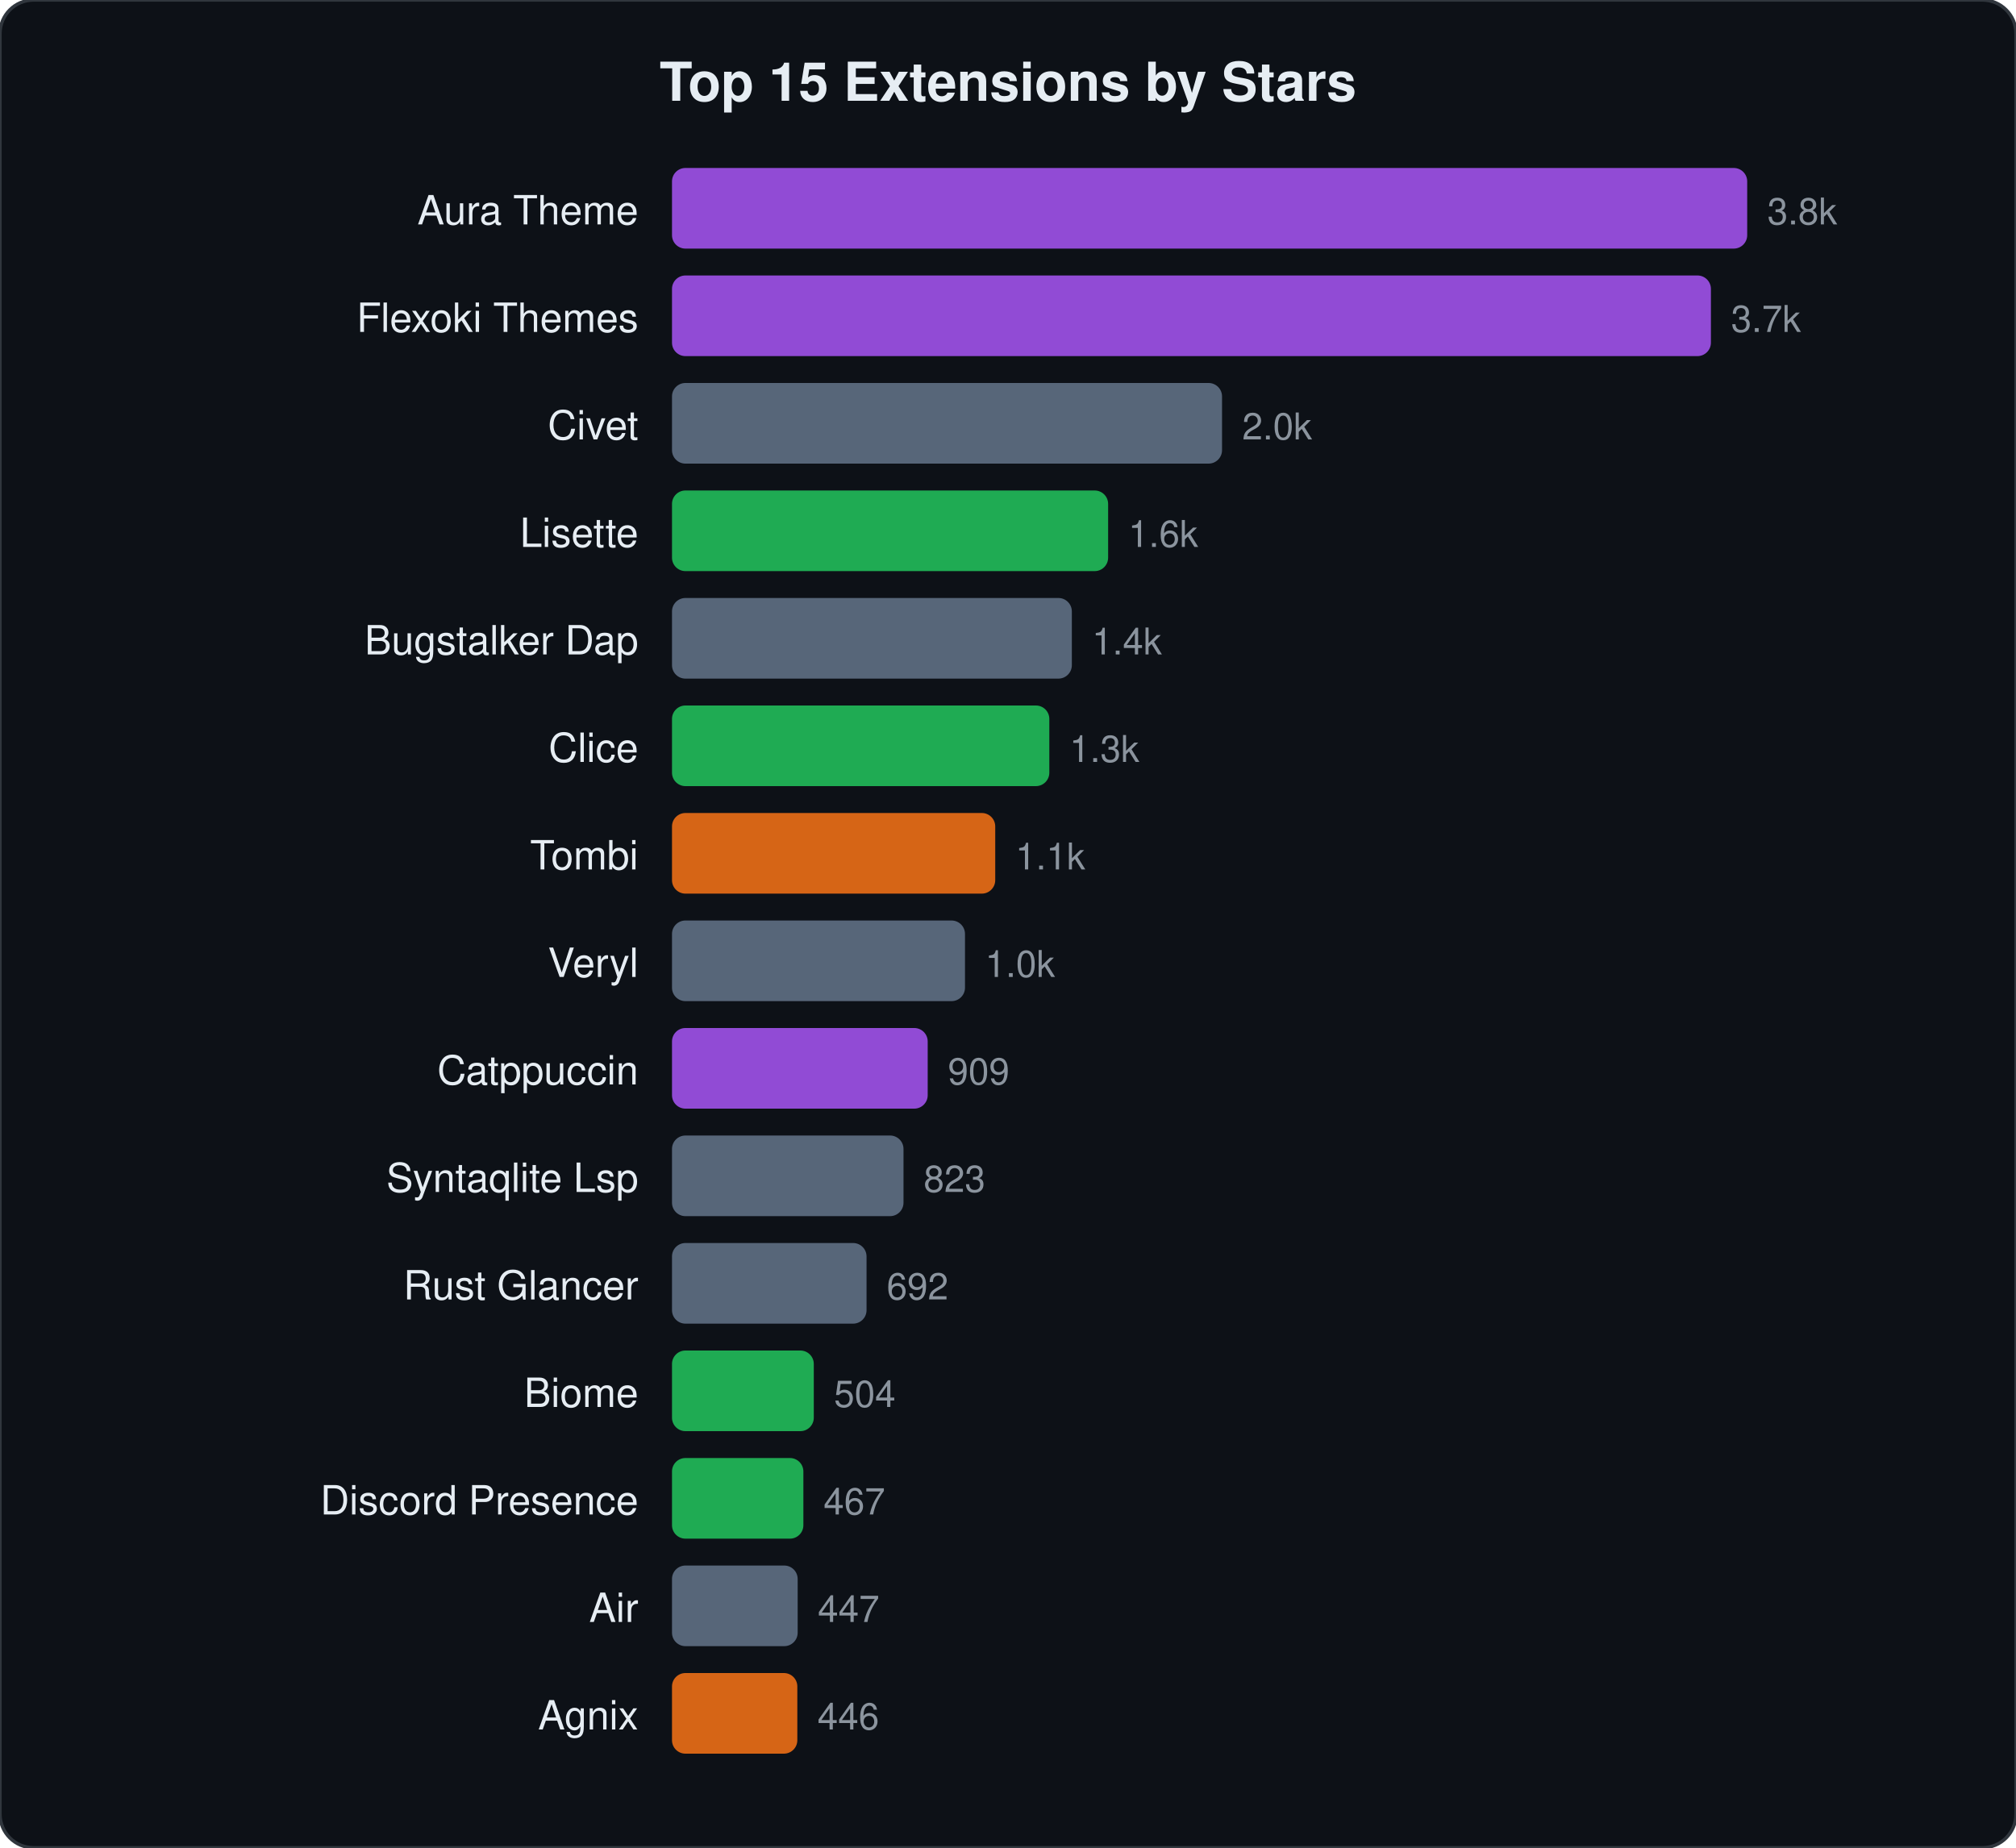
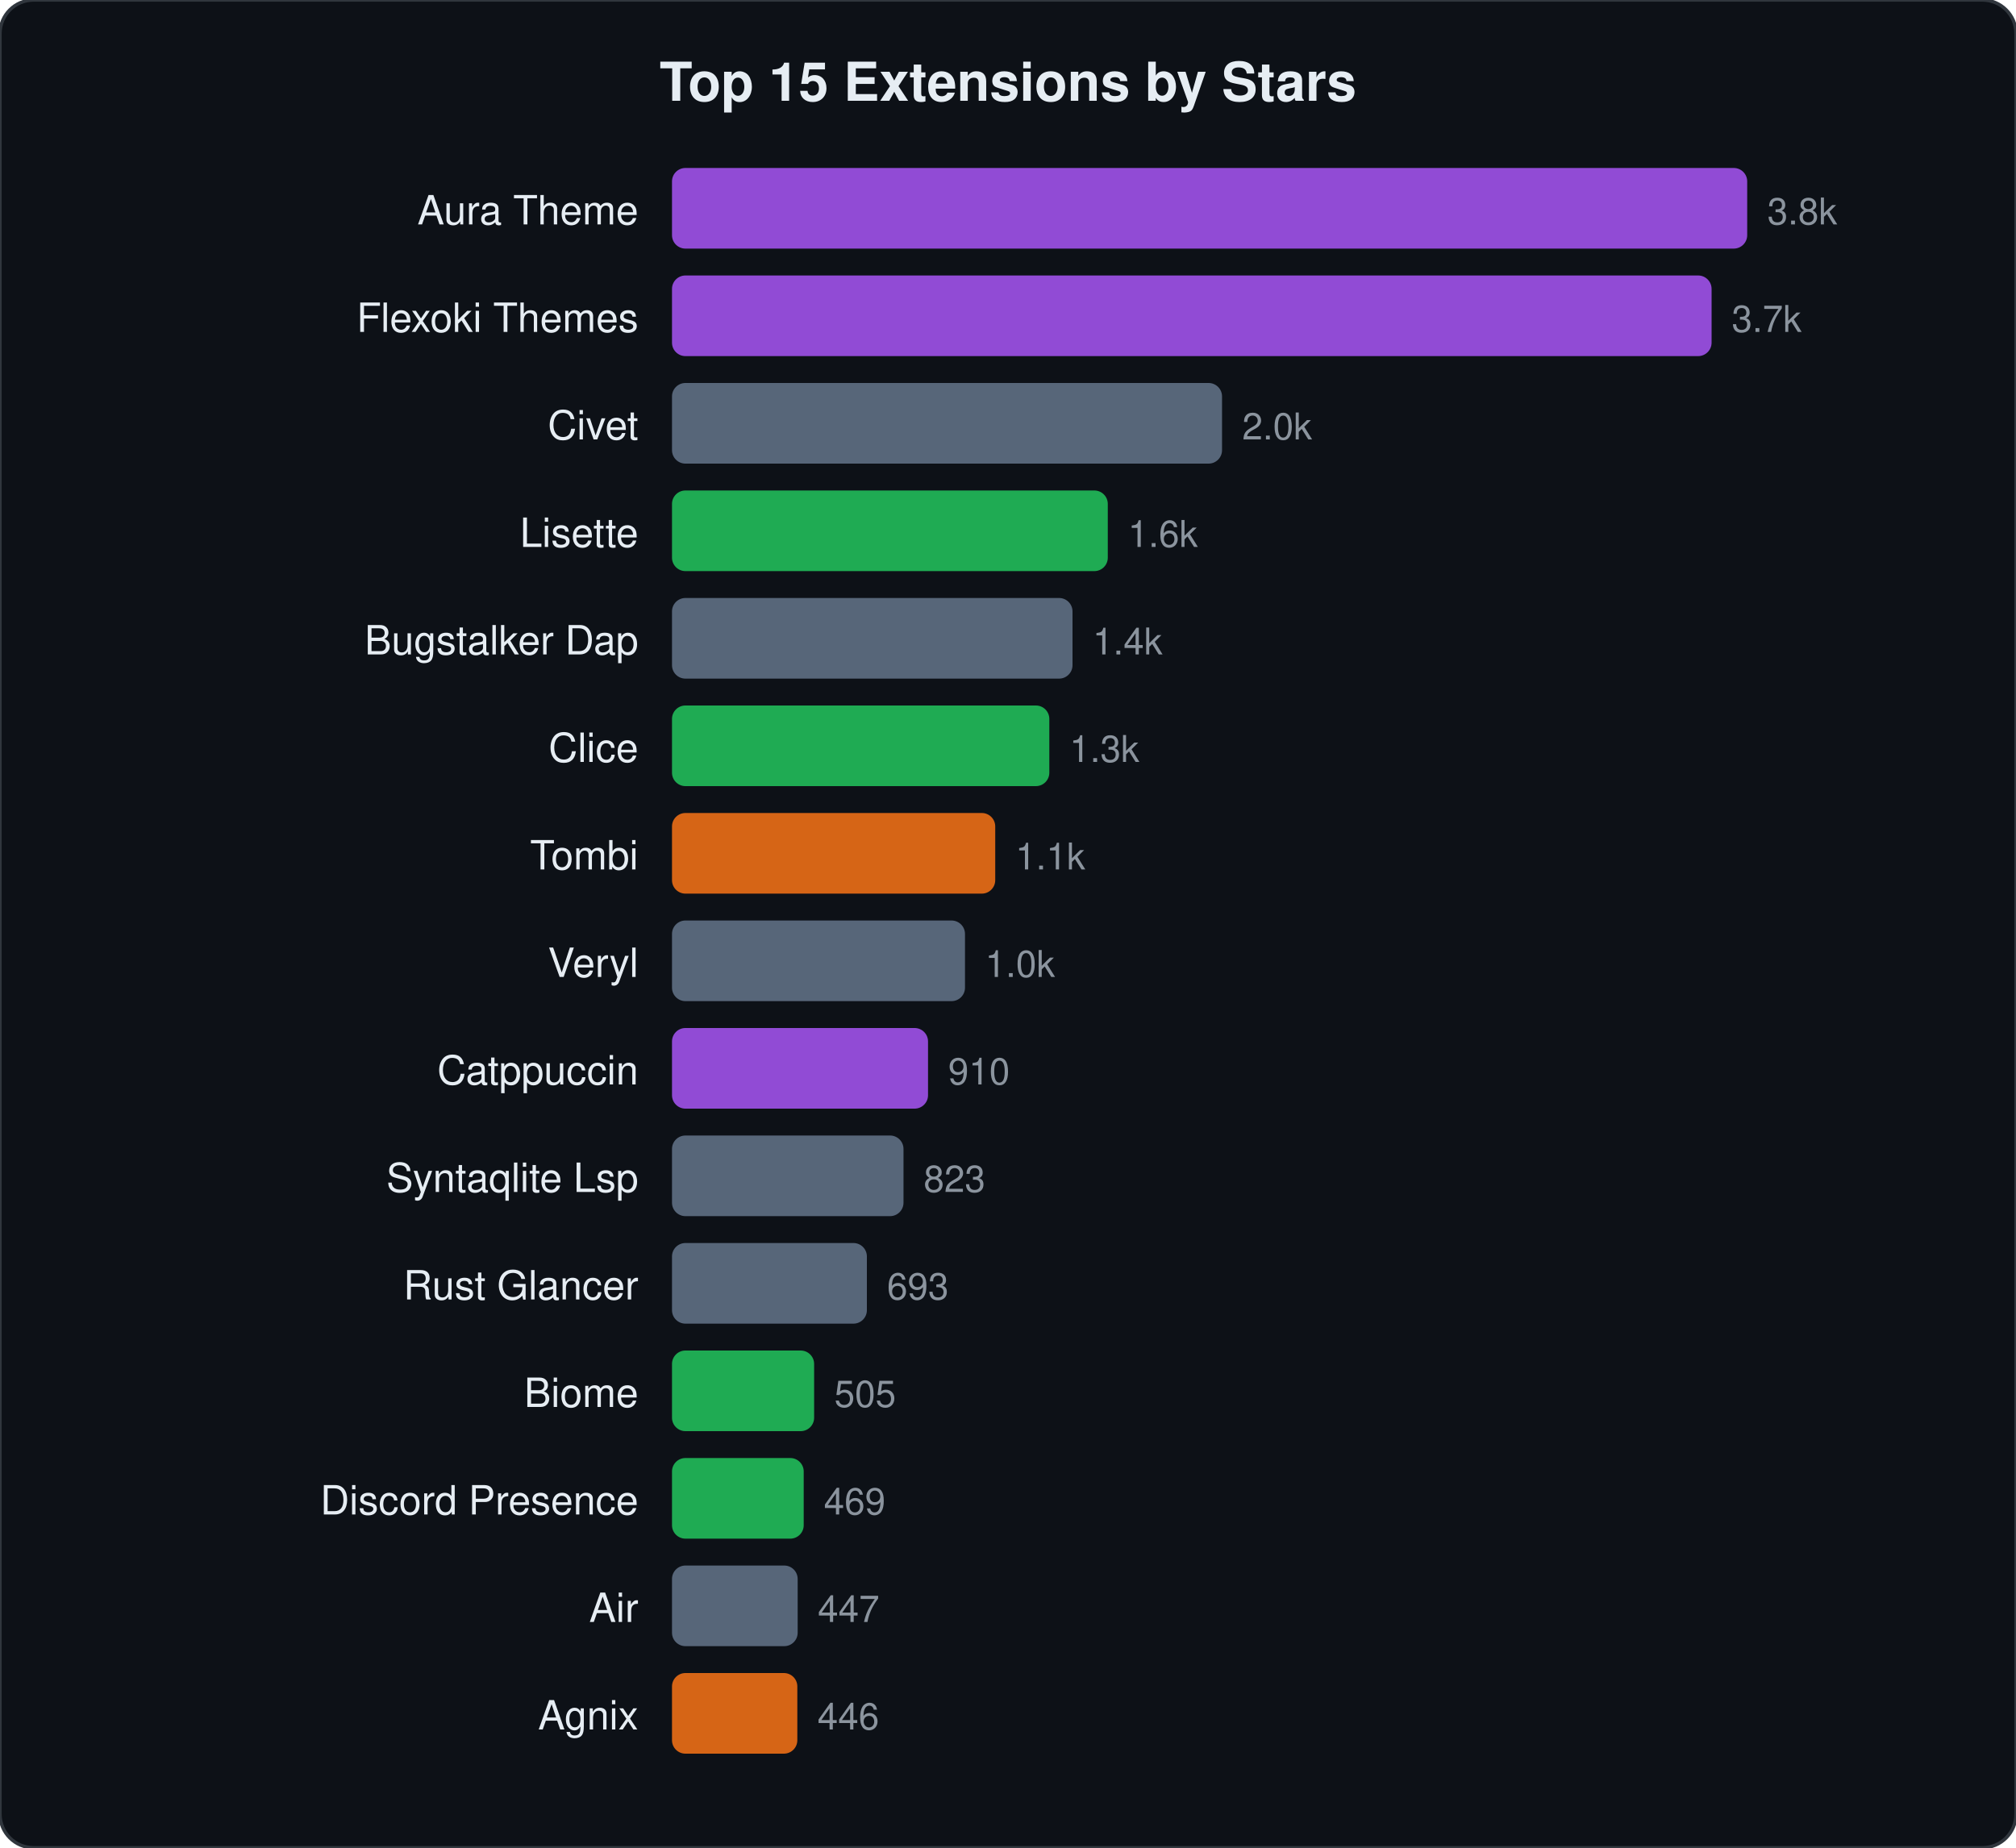
<svg xmlns="http://www.w3.org/2000/svg" viewBox="0 0 600 550" width="600" height="550">
  <style>text{font-family:-apple-system,BlinkMacSystemFont,"Segoe UI",Helvetica,Arial,sans-serif;fill:#e6edf3}.name{font-size:12px}.stars{font-size:11px;fill:#8b949e}.title{font-size:16px;font-weight:600}</style>
  <rect width="600" height="550" rx="10" fill="#0d1117" stroke="#30363d" stroke-width="1" />
  <text x="300" y="30" text-anchor="middle" class="title">Top 15 Extensions by Stars</text>
  <text x="190" y="66.8" text-anchor="end" class="name">Aura Theme</text>
  <rect x="200" y="50.0" width="320.0" height="24" rx="4" fill="#a855f7" opacity="0.85" />
  <text x="526.0" y="66.8" class="stars">3.8k</text>
  <text x="190" y="98.8" text-anchor="end" class="name">Flexoki Themes</text>
-   <rect x="200" y="82.0" width="309.2" height="24" rx="4" fill="#a855f7" opacity="0.85" />
-   <text x="515.2" y="98.8" class="stars">3.7k</text>
+   <rect x="200" y="82.0" width="309.4" height="24" rx="4" fill="#a855f7" opacity="0.85" />
+   <text x="515.4" y="98.8" class="stars">3.7k</text>
  <text x="190" y="130.8" text-anchor="end" class="name">Civet</text>
  <rect x="200" y="114.0" width="163.7" height="24" rx="4" fill="#64748b" opacity="0.85" />
  <text x="369.7" y="130.8" class="stars">2.0k</text>
  <text x="190" y="162.8" text-anchor="end" class="name">Lisette</text>
-   <rect x="200" y="146.0" width="129.8" height="24" rx="4" fill="#22c55e" opacity="0.85" />
-   <text x="335.8" y="162.8" class="stars">1.6k</text>
+   <rect x="200" y="146.0" width="129.7" height="24" rx="4" fill="#22c55e" opacity="0.85" />
+   <text x="335.7" y="162.8" class="stars">1.6k</text>
  <text x="190" y="194.8" text-anchor="end" class="name">Bugstalker Dap</text>
-   <rect x="200" y="178.0" width="119.0" height="24" rx="4" fill="#64748b" opacity="0.85" />
-   <text x="325.0" y="194.8" class="stars">1.4k</text>
+   <rect x="200" y="178.0" width="119.2" height="24" rx="4" fill="#64748b" opacity="0.85" />
+   <text x="325.2" y="194.8" class="stars">1.4k</text>
  <text x="190" y="226.8" text-anchor="end" class="name">Clice</text>
  <rect x="200" y="210.0" width="112.3" height="24" rx="4" fill="#22c55e" opacity="0.85" />
  <text x="318.3" y="226.8" class="stars">1.3k</text>
  <text x="190" y="258.8" text-anchor="end" class="name">Tombi</text>
  <rect x="200" y="242.0" width="96.2" height="24" rx="4" fill="#f97316" opacity="0.85" />
  <text x="302.2" y="258.8" class="stars">1.1k</text>
  <text x="190" y="290.8" text-anchor="end" class="name">Veryl</text>
  <rect x="200" y="274.0" width="87.2" height="24" rx="4" fill="#64748b" opacity="0.85" />
  <text x="293.2" y="290.8" class="stars">1.0k</text>
  <text x="190" y="322.8" text-anchor="end" class="name">Catppuccin</text>
-   <rect x="200" y="306.0" width="76.1" height="24" rx="4" fill="#a855f7" opacity="0.85" />
-   <text x="282.1" y="322.8" class="stars">909</text>
+   <rect x="200" y="306.0" width="76.2" height="24" rx="4" fill="#a855f7" opacity="0.85" />
+   <text x="282.2" y="322.8" class="stars">910</text>
  <text x="190" y="354.8" text-anchor="end" class="name">Syntaqlite Lsp</text>
  <rect x="200" y="338.0" width="68.9" height="24" rx="4" fill="#64748b" opacity="0.85" />
  <text x="274.9" y="354.8" class="stars">823</text>
  <text x="190" y="386.8" text-anchor="end" class="name">Rust Glancer</text>
-   <rect x="200" y="370.0" width="57.9" height="24" rx="4" fill="#64748b" opacity="0.85" />
-   <text x="263.9" y="386.8" class="stars">692</text>
+   <rect x="200" y="370.0" width="58.0" height="24" rx="4" fill="#64748b" opacity="0.85" />
+   <text x="264.0" y="386.8" class="stars">693</text>
  <text x="190" y="418.8" text-anchor="end" class="name">Biome</text>
-   <rect x="200" y="402.0" width="42.2" height="24" rx="4" fill="#22c55e" opacity="0.85" />
-   <text x="248.2" y="418.8" class="stars">504</text>
+   <rect x="200" y="402.0" width="42.3" height="24" rx="4" fill="#22c55e" opacity="0.85" />
+   <text x="248.3" y="418.8" class="stars">505</text>
  <text x="190" y="450.8" text-anchor="end" class="name">Discord Presence</text>
-   <rect x="200" y="434.0" width="39.1" height="24" rx="4" fill="#22c55e" opacity="0.85" />
-   <text x="245.1" y="450.8" class="stars">467</text>
+   <rect x="200" y="434.0" width="39.2" height="24" rx="4" fill="#22c55e" opacity="0.85" />
+   <text x="245.2" y="450.8" class="stars">469</text>
  <text x="190" y="482.8" text-anchor="end" class="name">Air</text>
  <rect x="200" y="466.0" width="37.4" height="24" rx="4" fill="#64748b" opacity="0.85" />
  <text x="243.4" y="482.8" class="stars">447</text>
  <text x="190" y="514.8" text-anchor="end" class="name">Agnix</text>
  <rect x="200" y="498.0" width="37.3" height="24" rx="4" fill="#f97316" opacity="0.85" />
  <text x="243.3" y="514.8" class="stars">446</text>
</svg>
